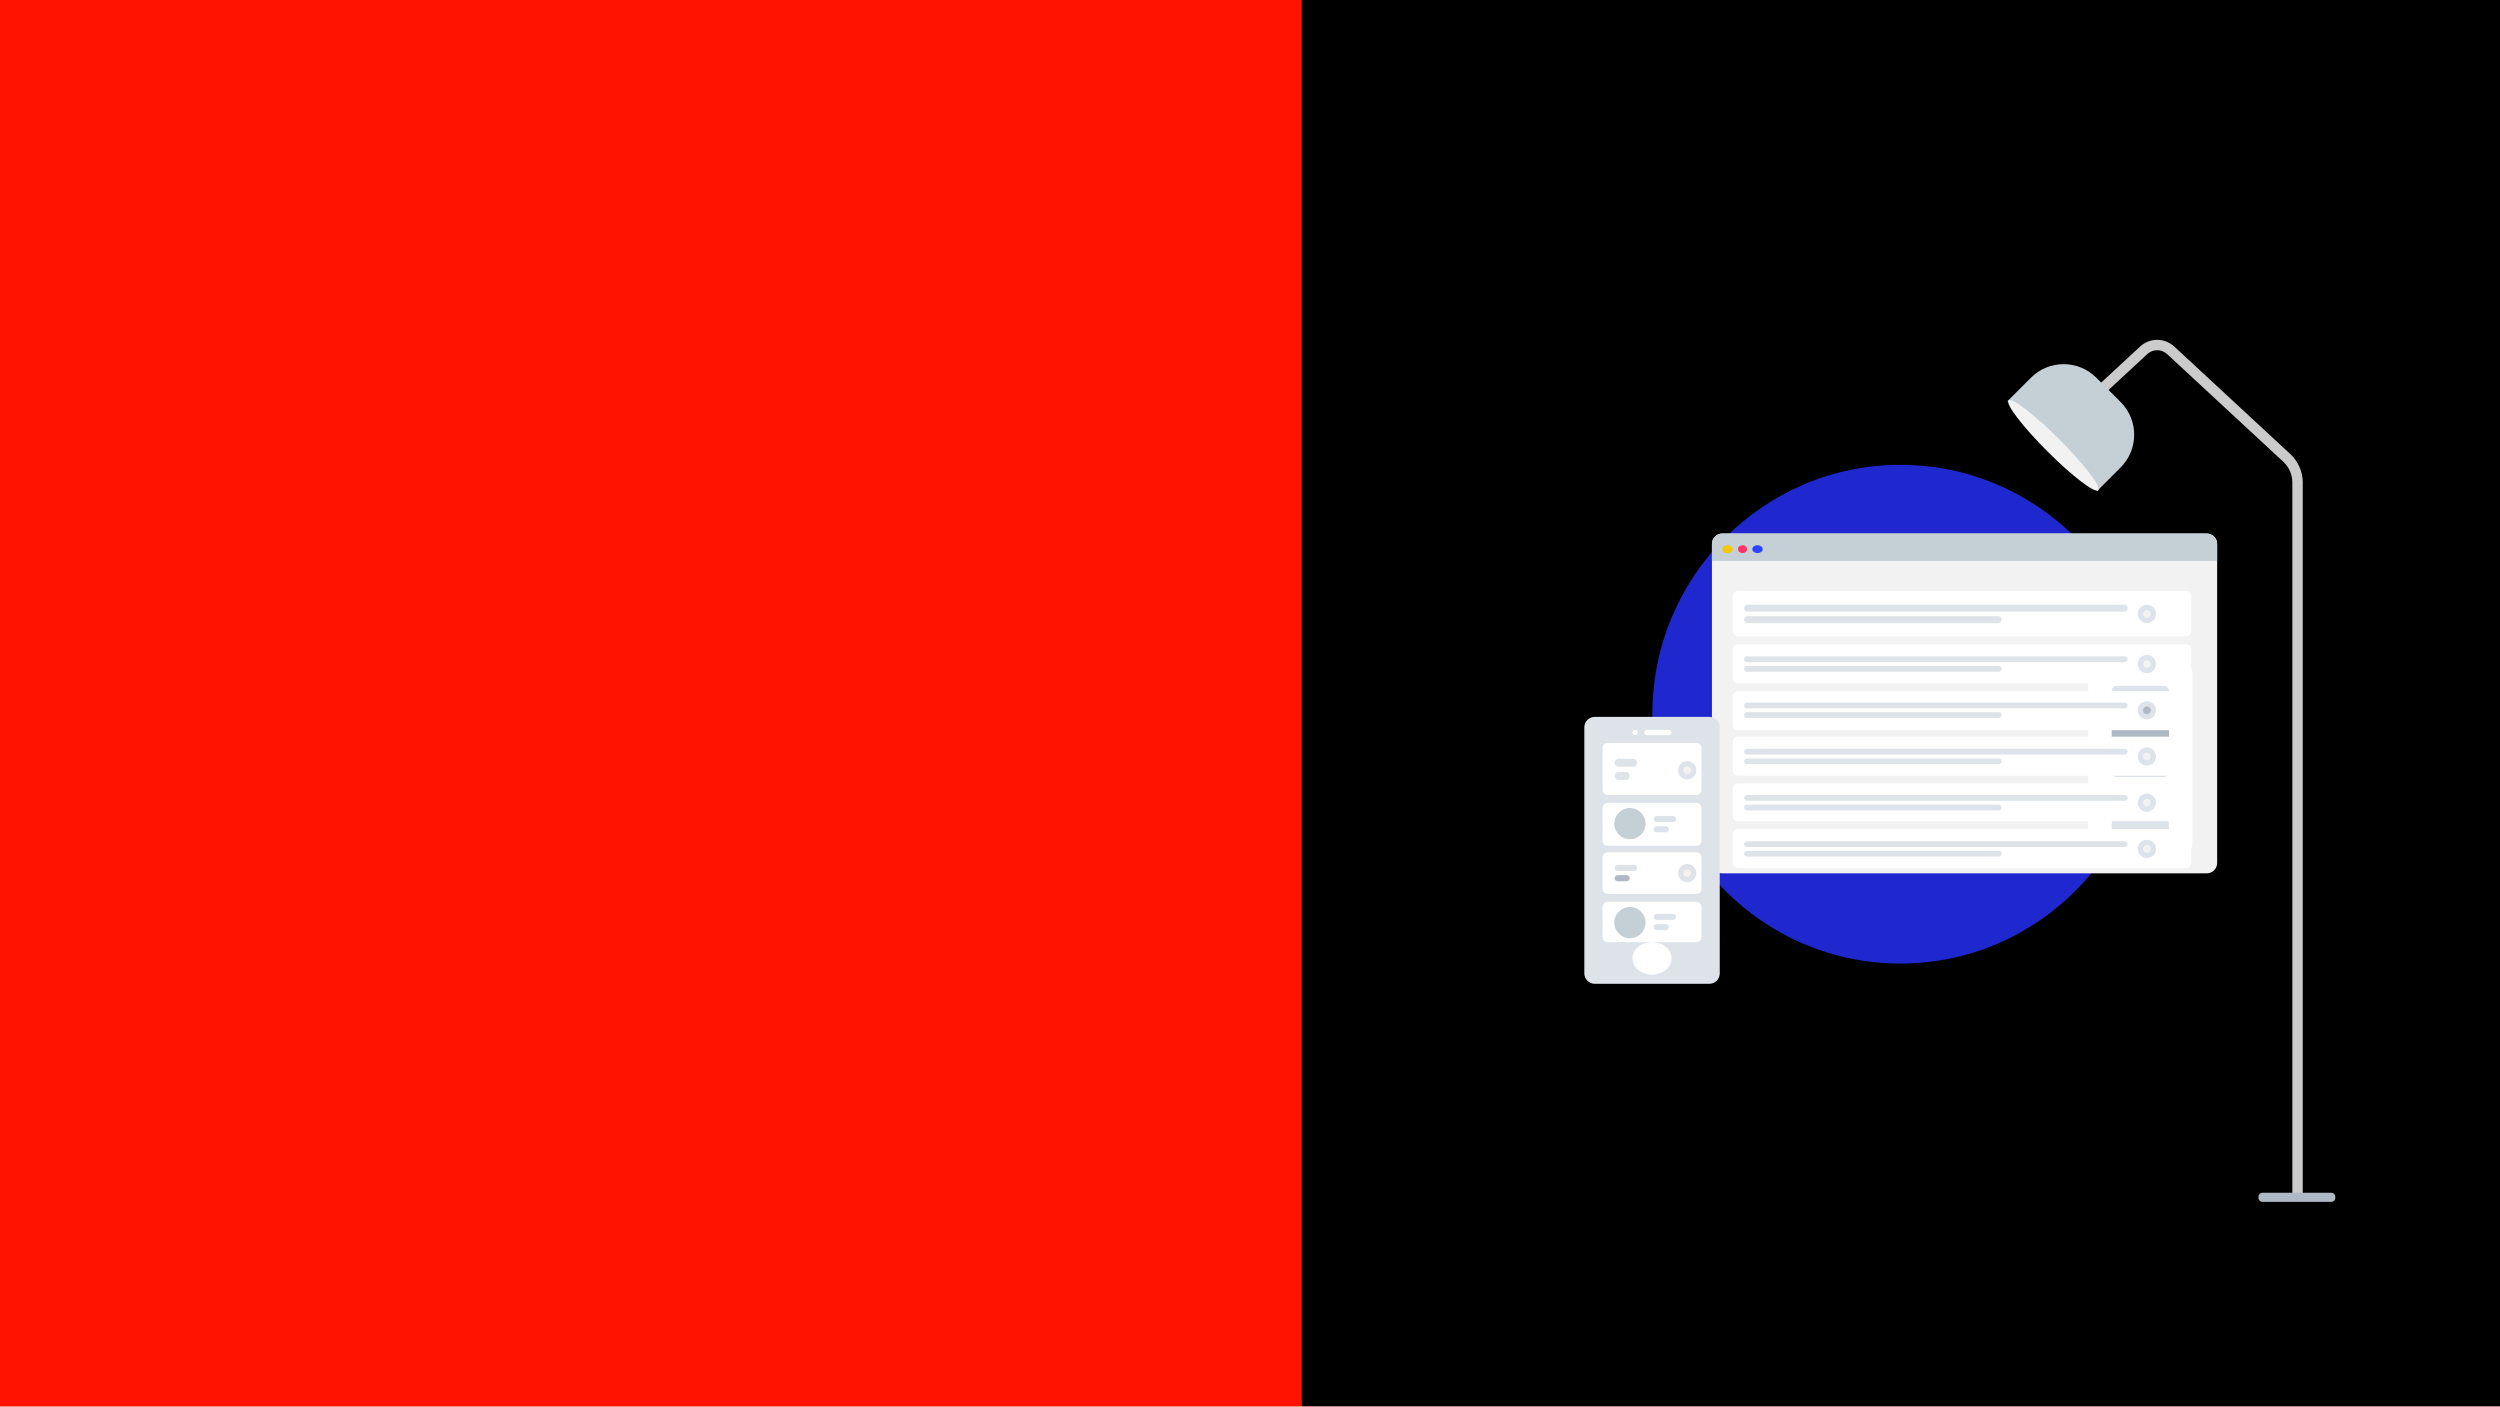
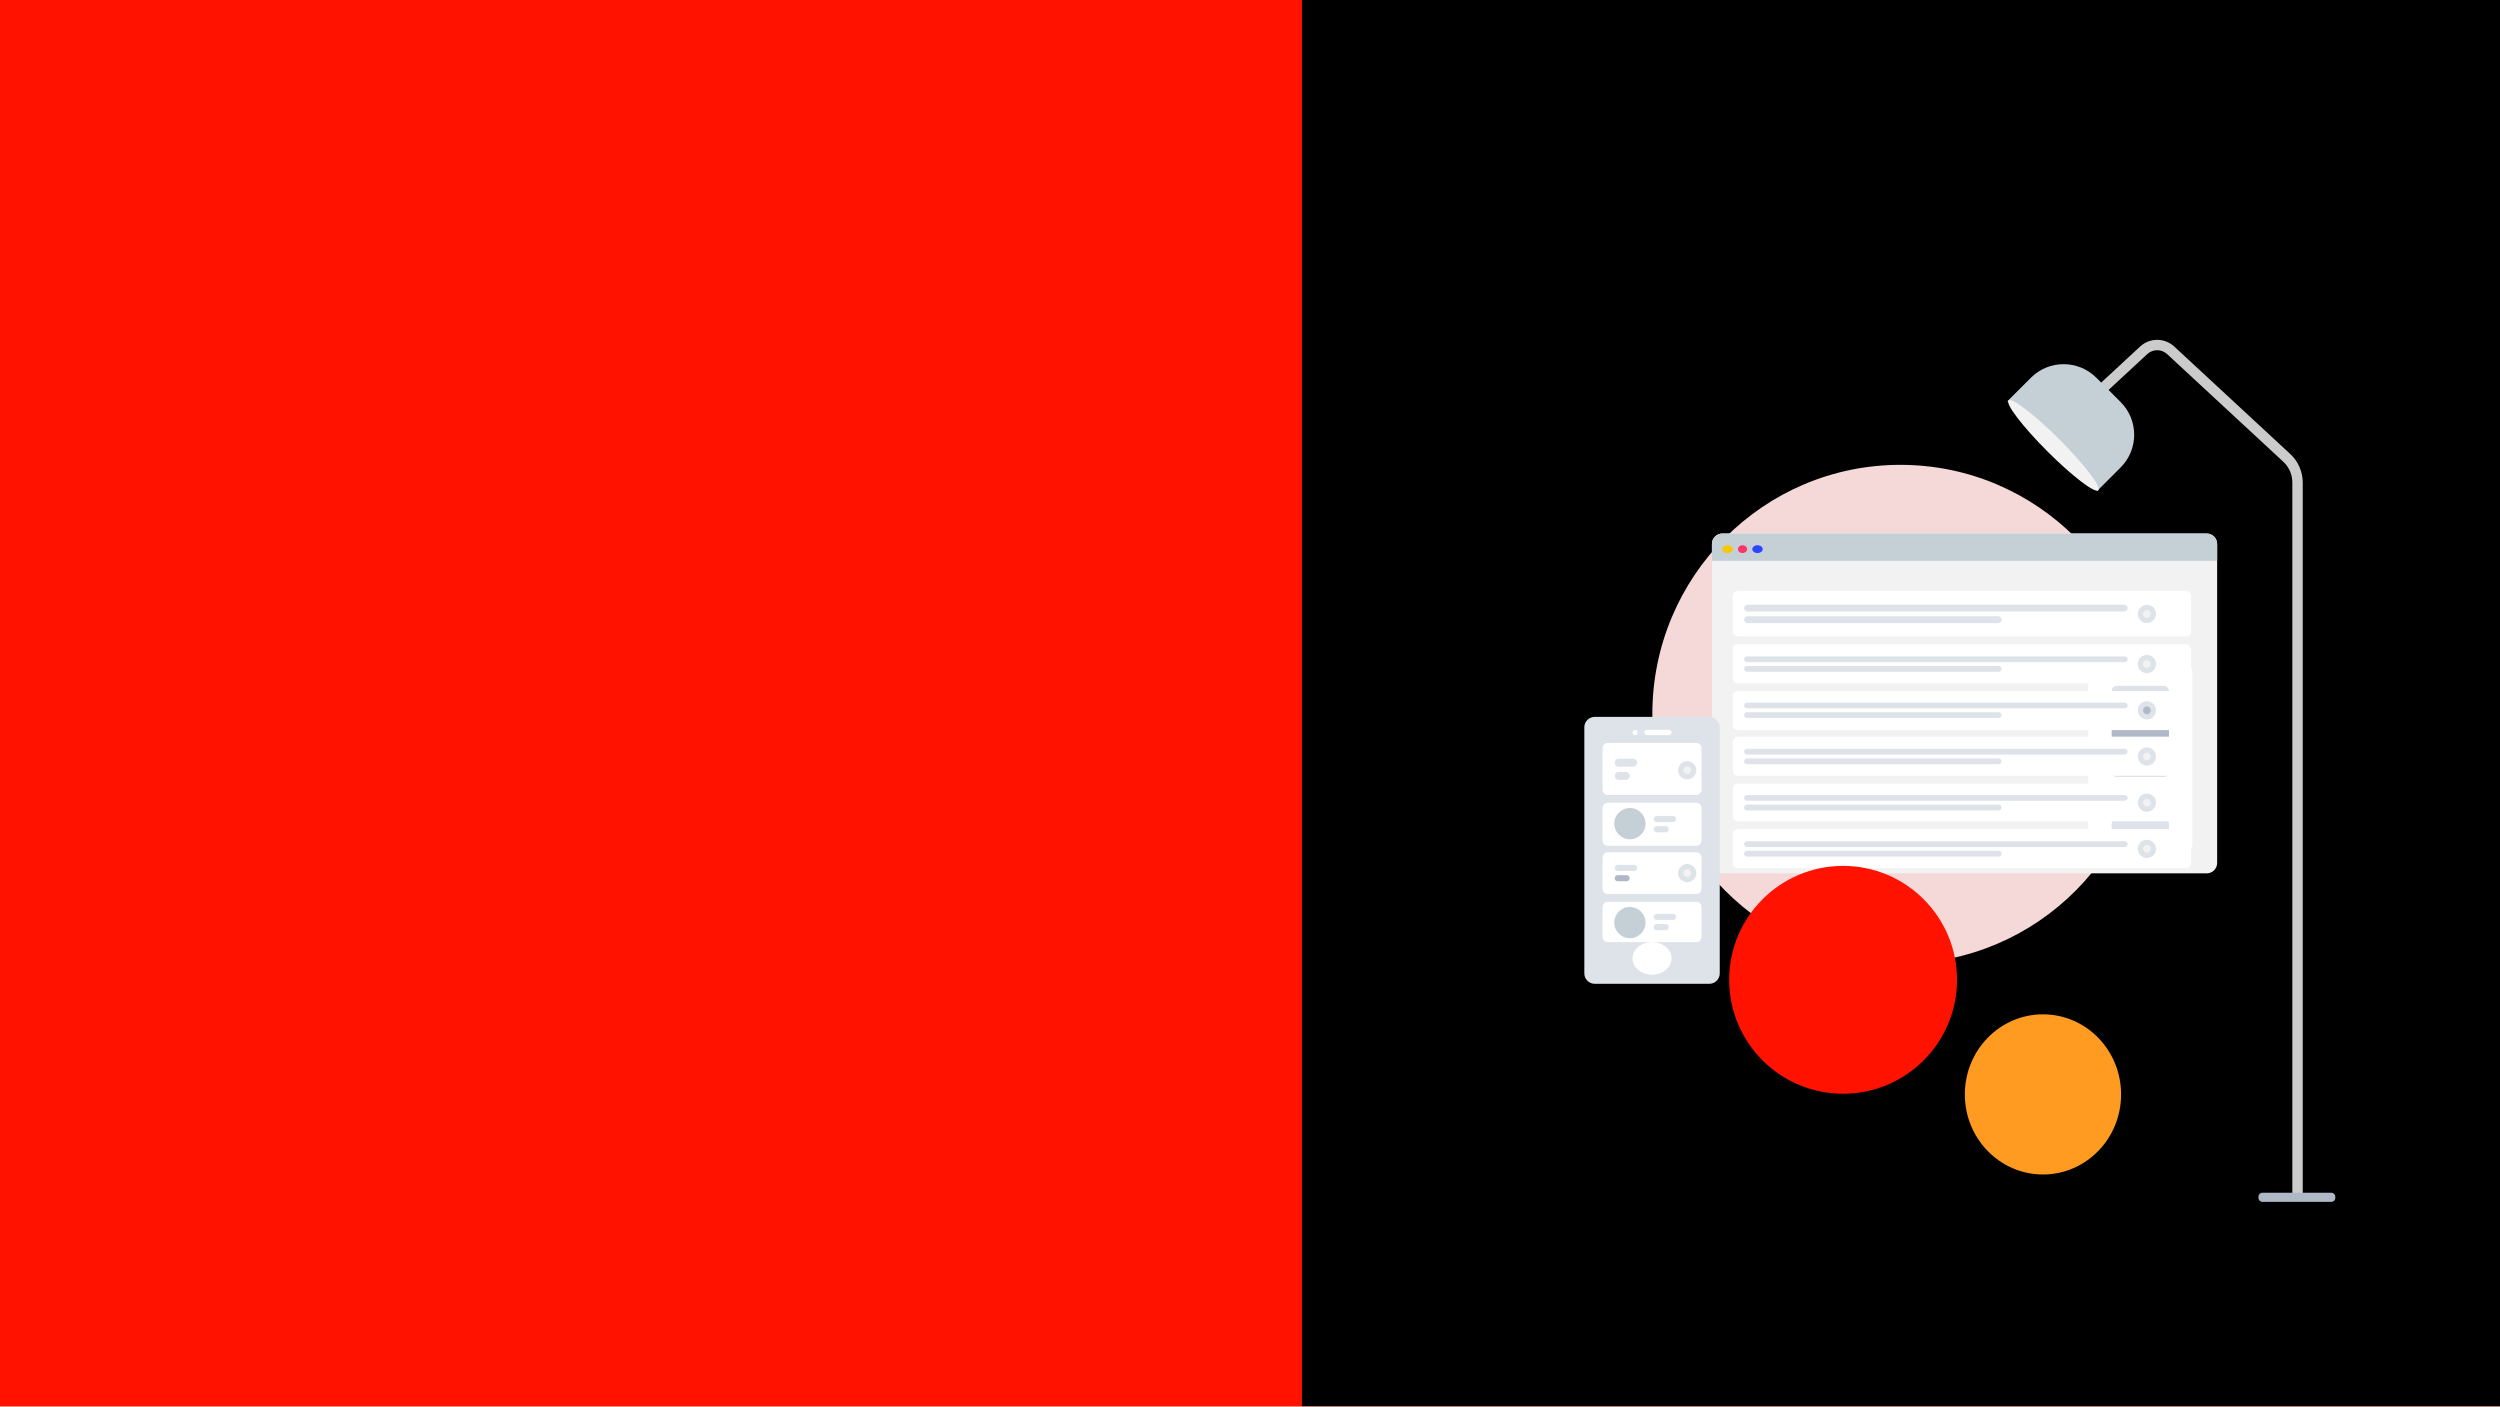
<svg xmlns="http://www.w3.org/2000/svg" width="1920" height="1080" viewBox="0 0 1920 1080">
  <defs>
    <clipPath id="b">
      <rect width="1920" height="1080" />
    </clipPath>
  </defs>
  <g id="a" clip-path="url(#b)">
    <rect width="1920" height="1080" fill="#ff1200" />
-     <path d="M796.769,0H-198.455L-473,1084H796.769Z" transform="translate(202.967 -3)" fill="#ff1200" />
    <path d="M1037.917,0H-146.315L-473,1084H1037.917Z" transform="translate(2037.652 1081) rotate(180)" />
-     <ellipse cx="190.5" cy="191.5" rx="190.5" ry="191.5" transform="translate(1269 357)" fill="#1f28cf" />
+     <ellipse cx="190.5" cy="191.5" rx="190.5" ry="191.5" transform="translate(1269 357)" fill="#f4d9d8" />
    <g transform="translate(1553.026 249.658)">
      <path d="M155.485,655.817h-8v-547.1a21.637,21.637,0,0,0-7.166-15.957L51.173,10.166a11.2,11.2,0,0,0-14.97,0L2.719,41.189l-5.437-5.868L30.766,4.3a19.339,19.339,0,0,1,25.844,0l89.146,82.594a29.95,29.95,0,0,1,9.728,21.826Z" transform="translate(60 12)" fill="#cbcbcb" />
      <rect width="59" height="7" rx="3" transform="translate(181.485 666.367)" fill="#afb9c5" />
      <g transform="translate(31.833 15.316) rotate(45)">
        <path d="M35.5,0H61.947a35.5,35.5,0,0,1,35.5,35.5V61a0,0,0,0,1,0,0H0a0,0,0,0,1,0,0V35.5A35.5,35.5,0,0,1,35.5,0Z" fill="#c5cfd6" />
        <ellipse cx="48.724" cy="6.5" rx="48.724" ry="6.5" transform="translate(0.264 53.562)" fill="#f2f2f2" />
      </g>
    </g>
    <g transform="translate(1314.471 409.743)">
      <rect width="388" height="261" rx="8" transform="translate(0.294)" fill="#f2f2f2" />
      <path d="M8,0H380a8,8,0,0,1,8,8V21a0,0,0,0,1,0,0H0a0,0,0,0,1,0,0V8A8,8,0,0,1,8,0Z" transform="translate(0.294)" fill="#c5cfd6" />
      <ellipse cx="4" cy="3" rx="4" ry="3" transform="translate(8.294 9)" fill="#f7c700" />
      <ellipse cx="3.5" cy="3" rx="3.5" ry="3" transform="translate(20.294 9)" fill="#f36" />
      <ellipse cx="4" cy="3" rx="4" ry="3" transform="translate(31.294 9)" fill="#2b44ff" />
      <g transform="translate(289.294 99.387)">
        <rect width="80" height="147" rx="8" transform="translate(0 -0.387)" fill="#fff" />
        <g transform="translate(18 18)">
          <rect width="44" height="20" rx="4" transform="translate(0 -0.387)" fill="#dde3e9" />
          <rect width="44" height="19" rx="4" transform="translate(0 25.613)" fill="#afb9c5" />
          <rect width="44" height="19" rx="4" transform="translate(0 50.613)" fill="#dde3e9" />
          <rect width="44" height="19" rx="4" transform="translate(0 101.613)" fill="#dde3e9" />
          <rect width="44" height="19" rx="4" transform="translate(0 75.613)" fill="#c5cfd6" />
        </g>
      </g>
      <g transform="translate(16.294 44)">
        <rect width="352" height="35" rx="4" fill="#fff" />
        <g transform="translate(8.706 10.648)">
          <rect width="294.574" height="5.324" rx="2.662" fill="#dde3e9" />
          <rect width="197.728" height="5.324" rx="2.662" transform="translate(0 8.873)" fill="#dde3e9" />
        </g>
        <g transform="translate(311.066 10.742)">
          <circle cx="7" cy="7" r="7" fill="#dde3e9" />
          <circle cx="3" cy="3" r="3" transform="translate(4 4)" fill="#f2f2f2" />
        </g>
        <g transform="translate(0 41.484)">
          <rect width="352" height="30" rx="4" transform="translate(0 -0.483)" fill="#fff" />
          <g transform="translate(8.706 8.886)">
            <rect width="294.574" height="4.418" rx="2.209" fill="#dde3e9" />
            <rect width="197.728" height="4.418" rx="2.209" transform="translate(0 7.363)" fill="#dde3e9" />
          </g>
          <g transform="translate(311.066 7.768)">
            <circle cx="7" cy="7" r="7" fill="#dde3e9" />
            <circle cx="3" cy="3" r="3" transform="translate(4 4)" fill="#f2f2f2" />
          </g>
        </g>
        <g transform="translate(0 76.917)">
          <rect width="352" height="30" rx="4" transform="translate(0 0.083)" fill="#fff" />
          <g transform="translate(8.706 8.945)">
            <rect width="294.574" height="4.418" rx="2.209" fill="#dde3e9" />
            <rect width="197.728" height="4.418" rx="2.209" transform="translate(0 7.363)" fill="#dde3e9" />
          </g>
          <g transform="translate(311.066 7.874)">
            <circle cx="7" cy="7" r="7" fill="#dde3e9" />
            <circle cx="3" cy="3" r="3" transform="translate(4 4)" fill="#afb9c5" />
          </g>
        </g>
        <g transform="translate(0 183.218)">
          <rect width="352" height="30" rx="4" transform="translate(0 -0.218)" fill="#fff" />
          <g transform="translate(8.706 9.123)">
            <rect width="294.574" height="4.418" rx="2.209" fill="#dde3e9" />
            <rect width="197.728" height="4.418" rx="2.209" transform="translate(0 7.363)" fill="#dde3e9" />
          </g>
          <g transform="translate(311.066 7.972)">
            <circle cx="7" cy="7" r="7" fill="#dde3e9" />
            <circle cx="3" cy="3" r="3" transform="translate(4 4)" fill="#f2f2f2" />
          </g>
        </g>
        <g transform="translate(0 147.785)">
          <rect width="352" height="29" rx="4" transform="translate(0 0.215)" fill="#fff" />
          <g transform="translate(8.706 9.063)">
            <rect width="294.574" height="4.418" rx="2.209" fill="#dde3e9" />
            <rect width="197.728" height="4.418" rx="2.209" transform="translate(0 7.363)" fill="#dde3e9" />
          </g>
          <g transform="translate(311.066 7.923)">
            <circle cx="7" cy="7" r="7" fill="#dde3e9" />
            <circle cx="3" cy="3" r="3" transform="translate(4 4)" fill="#f2f2f2" />
          </g>
        </g>
        <g transform="translate(0 112.351)">
          <rect width="352" height="30" rx="4" transform="translate(0 -0.351)" fill="#fff" />
          <g transform="translate(8.706 9.004)">
            <rect width="294.574" height="4.418" rx="2.209" fill="#dde3e9" />
            <rect width="197.728" height="4.418" rx="2.209" transform="translate(0 7.363)" fill="#dde3e9" />
          </g>
          <g transform="translate(311.066 7.876)">
            <circle cx="7" cy="7" r="7" fill="#dde3e9" />
            <circle cx="3" cy="3" r="3" transform="translate(4 4)" fill="#f2f2f2" />
          </g>
        </g>
      </g>
    </g>
    <g transform="translate(1169.048 550.558)">
      <rect width="104" height="205" rx="8" transform="translate(47.717)" fill="#dde3e9" />
      <ellipse cx="15" cy="12.5" rx="15" ry="12.5" transform="translate(84.717 173)" fill="#fff" />
      <g transform="translate(84.717 10.487)">
        <circle cx="2" cy="2" r="2" transform="translate(0 -0.487)" fill="#fff" />
        <rect width="21" height="4" rx="2" transform="translate(9 -0.487)" fill="#fff" />
      </g>
      <g transform="translate(61.717 20)">
        <rect width="76" height="40" rx="4" fill="#fff" />
        <g transform="translate(9.283 12.175)">
          <rect width="17.231" height="6.088" rx="3" fill="#dde3e9" />
          <rect width="11.566" height="6.088" rx="3" transform="translate(0 10.146)" fill="#dde3e9" />
        </g>
        <g transform="translate(58 13.971)">
          <circle cx="7" cy="7" r="7" transform="translate(0 0.028)" fill="#dde3e9" />
          <circle cx="3" cy="3" r="3" transform="translate(4 4.028)" fill="#f2f2f2" />
        </g>
        <g transform="translate(0 46.432)">
          <rect width="76" height="33" rx="4" transform="translate(0 -0.431)" fill="#fff" />
          <g transform="translate(39.283 9.635)">
            <rect width="17.231" height="4.735" rx="2.367" fill="#dde3e9" />
            <rect width="11.566" height="4.735" rx="2.367" transform="translate(0 7.891)" fill="#dde3e9" />
          </g>
          <circle cx="12" cy="12" r="12" transform="translate(9 3.569)" fill="#c5cfd6" />
        </g>
        <g transform="translate(0 84.103)">
          <rect width="76" height="32" rx="4" transform="translate(0 -0.103)" fill="#fff" />
          <g transform="translate(9.283 9.541)">
            <rect width="17.231" height="4.735" rx="2.367" fill="#dde3e9" />
            <rect width="11.566" height="4.735" rx="2.367" transform="translate(0 7.891)" fill="#afb9c5" />
          </g>
          <g transform="translate(58 8.769)">
            <circle cx="7" cy="7" r="7" transform="translate(0 0.128)" fill="#dde3e9" />
            <circle cx="3" cy="3" r="3" transform="translate(4 4.128)" fill="#f2f2f2" />
          </g>
        </g>
        <g transform="translate(0 121.774)">
          <rect width="76" height="31" rx="4" transform="translate(0 0.226)" fill="#fff" />
          <g transform="translate(39.283 9.448)">
            <rect width="17.231" height="4.735" rx="2.367" fill="#dde3e9" />
            <rect width="11.566" height="4.735" rx="2.367" transform="translate(0 7.891)" fill="#dde3e9" />
          </g>
          <circle cx="12" cy="12" r="12" transform="translate(9 4.226)" fill="#c5cfd6" />
        </g>
      </g>
    </g>
+     <path d="M796.769,0H-198.455L-473,1084H796.769Z" transform="translate(202.967 -3)" fill="#ff1200" />
+     <circle cx="87.5" cy="87.5" r="87.5" transform="translate(1328 665)" fill="#ff1200" />
+     <ellipse cx="60" cy="61.5" rx="60" ry="61.5" transform="translate(1509 779)" fill="#ff9b21" />
  </g>
</svg>
